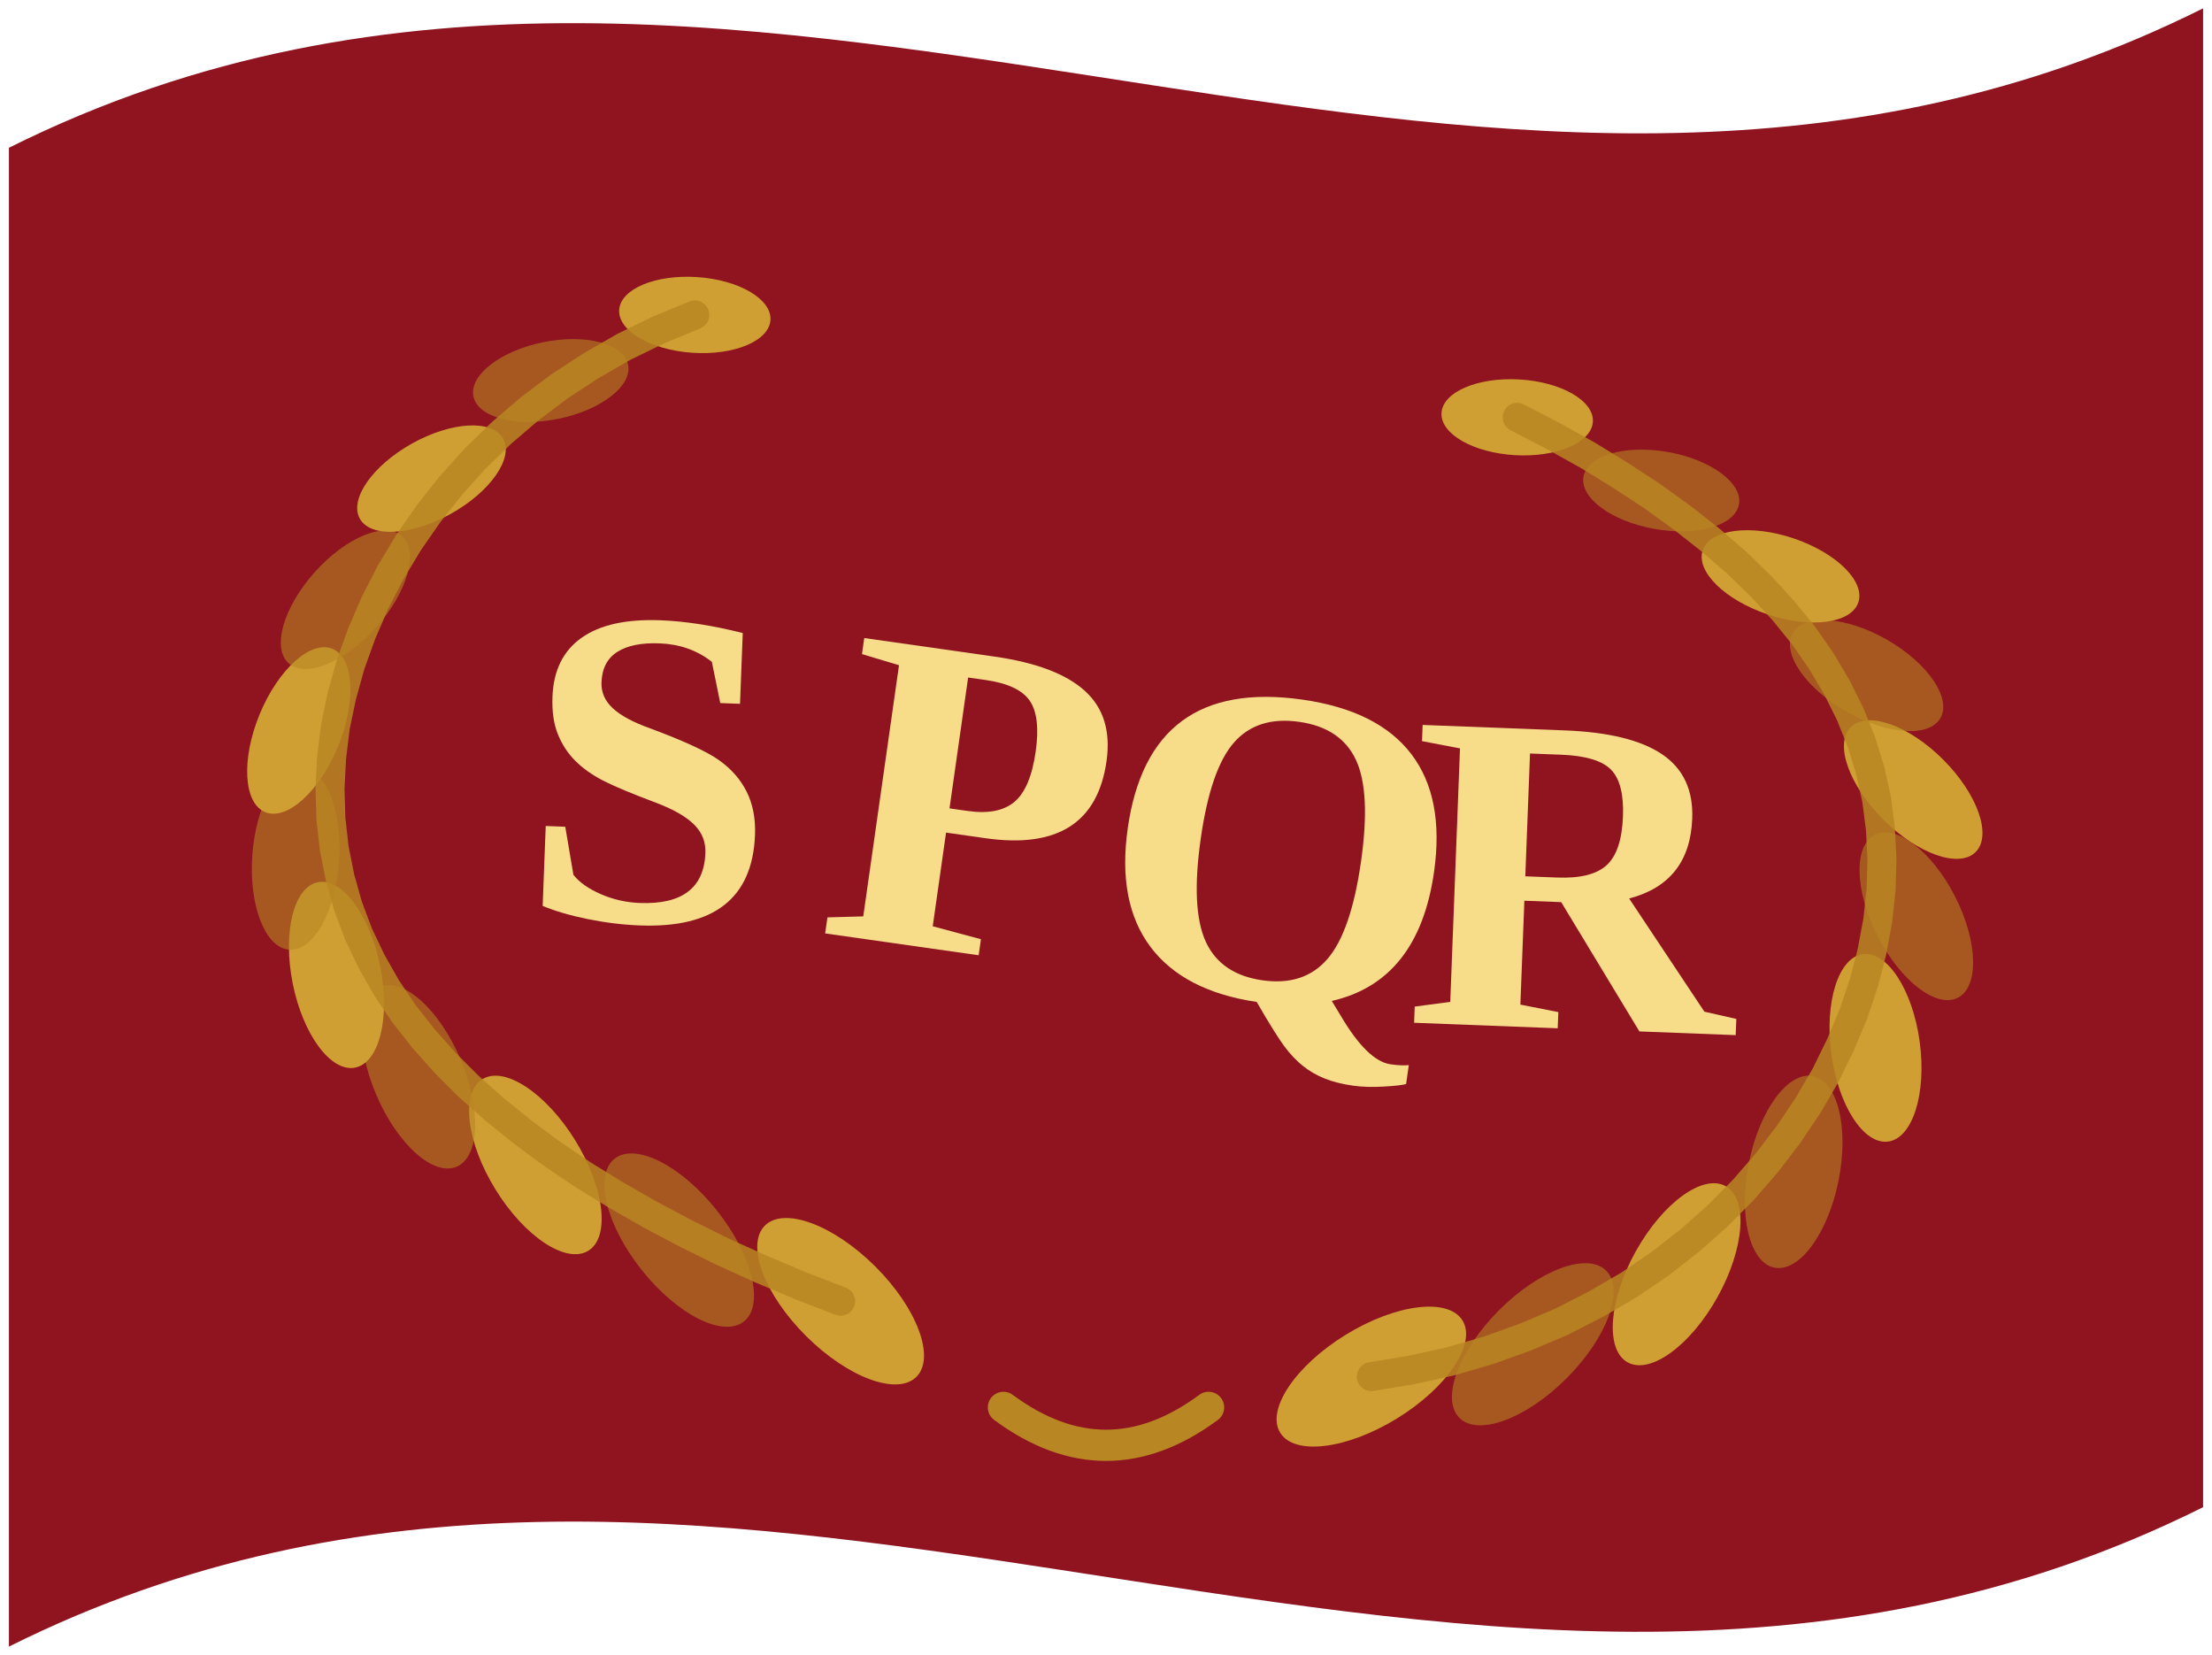
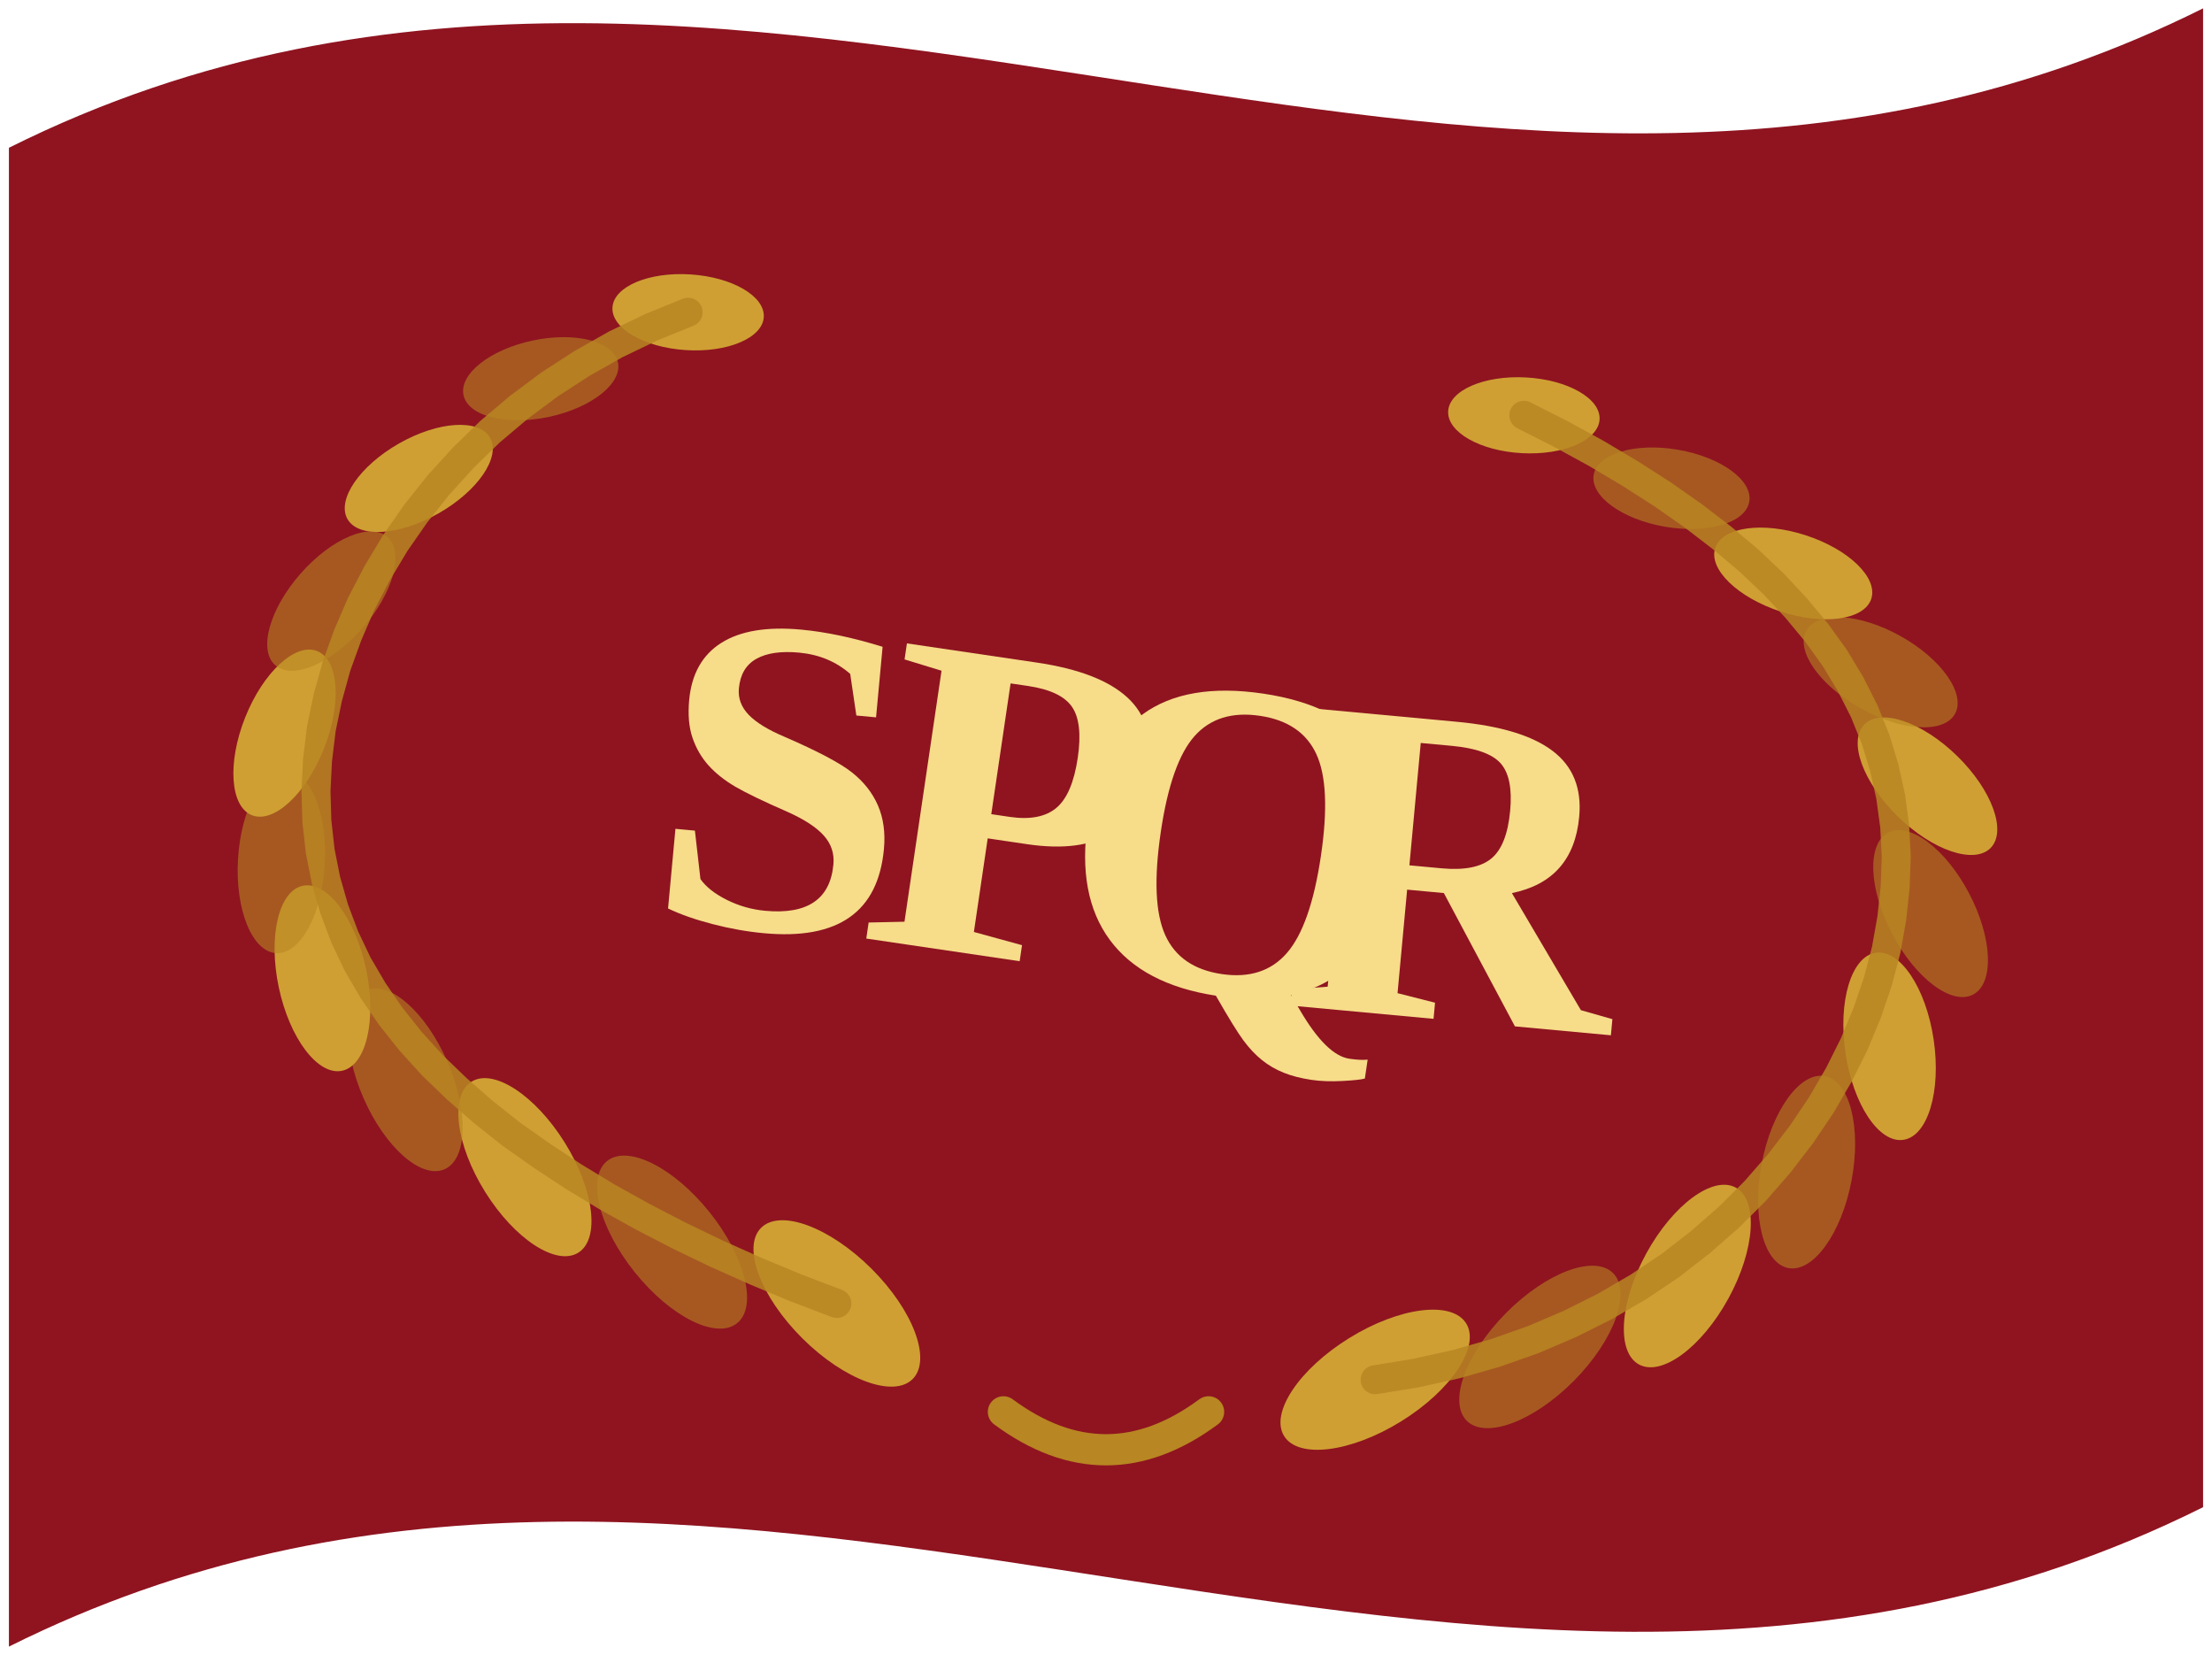
<svg xmlns="http://www.w3.org/2000/svg" viewBox="4 129 992 742" width="992" height="742" role="img" aria-label="Latina">
  <defs>
    <clipPath id="wave">
      <path d="M8,195.25 C178.83,110.03 349.03,140.83 521.26,167.28 C676.47,191.12 833.42,211.85 992,132.75 L992,804.75 C821.17,889.97 650.97,859.17 478.74,832.72 C323.53,808.88 166.58,788.15 8,867.25 Z" />
    </clipPath>
  </defs>
  <path d="M8,195.25 C178.83,110.03 349.03,140.83 521.26,167.28 C676.47,191.12 833.42,211.85 992,132.75 L992,804.75 C821.17,889.97 650.97,859.17 478.74,832.72 C323.53,808.88 166.58,788.15 8,867.25 Z" fill="#8f1420" />
  <g clip-path="url(#wave)">
-     <ellipse rx="48.0" ry="22.0" fill="#cf9f33" transform="translate(619.0 746.2) rotate(148.4)" />
-     <ellipse rx="46.6" ry="21.5" fill="#b8862299" transform="translate(691.4 731.7) rotate(134.9)" />
-     <ellipse rx="45.2" ry="21.0" fill="#cf9f33" transform="translate(755.9 700.3) rotate(119.1)" />
-     <ellipse rx="43.8" ry="20.5" fill="#b8862299" transform="translate(808.4 654.4) rotate(101.4)" />
-     <ellipse rx="42.4" ry="20.0" fill="#cf9f33" transform="translate(845.1 598.8) rotate(82.3)" />
-     <ellipse rx="41.0" ry="19.5" fill="#b8862299" transform="translate(863.4 539.8) rotate(63.0)" />
-     <ellipse rx="39.6" ry="19.0" fill="#cf9f33" transform="translate(862.0 483.0) rotate(45.0)" />
-     <ellipse rx="38.2" ry="18.5" fill="#b8862299" transform="translate(841.1 431.9) rotate(29.9)" />
-     <ellipse rx="36.8" ry="18.0" fill="#cf9f33" transform="translate(802.5 387.4) rotate(18.5)" />
-     <ellipse rx="35.4" ry="17.5" fill="#b8862299" transform="translate(749.0 348.9) rotate(10.1)" />
-     <ellipse rx="34.0" ry="17.0" fill="#cf9f33" transform="translate(684.4 316.1) rotate(3.3)" />
-     <ellipse rx="48.0" ry="22.0" fill="#cf9f33" transform="translate(381.0 712.4) rotate(-135.1)" />
-     <ellipse rx="46.6" ry="21.5" fill="#b8862299" transform="translate(308.6 685.0) rotate(-128.5)" />
-     <ellipse rx="45.2" ry="21.0" fill="#cf9f33" transform="translate(244.1 651.3) rotate(-121.7)" />
-     <ellipse rx="43.8" ry="20.5" fill="#b8862299" transform="translate(191.6 611.8) rotate(-113.1)" />
-     <ellipse rx="42.4" ry="20.0" fill="#cf9f33" transform="translate(154.9 566.1) rotate(-101.4)" />
-     <ellipse rx="41.0" ry="19.5" fill="#b8862299" transform="translate(136.6 513.9) rotate(-86.0)" />
-     <ellipse rx="39.6" ry="19.0" fill="#cf9f33" transform="translate(138.0 456.5) rotate(-67.6)" />
-     <ellipse rx="38.2" ry="18.5" fill="#b8862299" transform="translate(158.9 397.9) rotate(-48.2)" />
-     <ellipse rx="36.8" ry="18.0" fill="#cf9f33" transform="translate(197.5 343.6) rotate(-29.2)" />
-     <ellipse rx="35.4" ry="17.5" fill="#b8862299" transform="translate(251.0 299.6) rotate(-11.6)" />
-     <ellipse rx="34.0" ry="17.0" fill="#cf9f33" transform="translate(315.6 270.2) rotate(3.9)" />
-     <path d="M619.0,746.2 L637.1,743.2 L654.7,739.3 L671.9,734.3 L688.5,728.3 L704.5,721.5 L719.9,713.6 L734.7,705.0 L748.6,695.5 L761.8,685.2 L774.2,674.2 L785.8,662.5 L796.4,650.3 L806.1,637.6 L814.9,624.5 L822.7,611.1 L829.4,597.4 L835.2,583.6 L839.9,569.6 L843.5,555.7 L846.1,541.7 L847.6,527.9 L848.0,514.2 L847.3,500.7 L845.6,487.4 L842.7,474.4 L838.8,461.7 L833.8,449.3 L827.8,437.2 L820.8,425.4 L812.8,413.9 L803.8,402.8 L793.8,391.9 L783.0,381.4 L771.2,371.2 L758.6,361.3 L745.2,351.6 L731.0,342.3 L716.2,333.2 L700.6,324.5 L684.4,316.1" fill="none" stroke="#b88622" stroke-width="13" stroke-linecap="round" opacity="0.85" />
-     <path d="M381.0,712.4 L362.9,705.4 L345.3,698.0 L328.1,690.2 L311.5,682.0 L295.5,673.5 L280.1,664.7 L265.3,655.6 L251.4,646.2 L238.2,636.4 L225.8,626.4 L214.2,616.1 L203.6,605.5 L193.9,594.6 L185.1,583.4 L177.3,571.8 L170.6,560.0 L164.8,547.8 L160.1,535.3 L156.5,522.5 L153.9,509.4 L152.4,496.1 L152.0,482.5 L152.7,468.8 L154.4,454.9 L157.3,441.0 L161.2,427.0 L166.2,413.1 L172.2,399.2 L179.2,385.6 L187.2,372.3 L196.2,359.3 L206.2,346.7 L217.0,334.7 L228.8,323.2 L241.4,312.4 L254.8,302.3 L269.0,293.0 L283.8,284.5 L299.4,276.9 L315.6,270.2" fill="none" stroke="#b88622" stroke-width="13" stroke-linecap="round" opacity="0.85" />
-     <path d="M454,760 Q500,794 546,760" fill="none" stroke="#b88622" stroke-width="14" stroke-linecap="round" />
-     <text x="0" y="0" text-anchor="middle" font-family="Georgia, 'Times New Roman', 'Liberation Serif', serif" font-size="204" font-weight="bold" fill="#f7dc8a" transform="translate(293.0 542.0) rotate(2.2)">S</text>
-     <text x="0" y="0" text-anchor="middle" font-family="Georgia, 'Times New Roman', 'Liberation Serif', serif" font-size="204" font-weight="bold" fill="#f7dc8a" transform="translate(431.0 555.6) rotate(8.1)">P</text>
-     <text x="0" y="0" text-anchor="middle" font-family="Georgia, 'Times New Roman', 'Liberation Serif', serif" font-size="204" font-weight="bold" fill="#f7dc8a" transform="translate(569.0 576.4) rotate(8.1)">Q</text>
-     <text x="0" y="0" text-anchor="middle" font-family="Georgia, 'Times New Roman', 'Liberation Serif', serif" font-size="204" font-weight="bold" fill="#f7dc8a" transform="translate(707.0 590.2) rotate(2.2)">R</text>
+     <ellipse rx="48.0" ry="22.0" fill="#cf9f33" transform="translate(620.7 747.6) rotate(148.3)" />
+     <ellipse rx="46.6" ry="21.5" fill="#b8862299" transform="translate(694.6 732.9) rotate(134.7)" />
+     <ellipse rx="45.2" ry="21.0" fill="#cf9f33" transform="translate(760.7 701.1) rotate(118.7)" />
+     <ellipse rx="43.8" ry="20.5" fill="#b8862299" transform="translate(814.2 654.5) rotate(100.8)" />
+     <ellipse rx="42.4" ry="20.0" fill="#cf9f33" transform="translate(851.4 598.1) rotate(81.6)" />
+     <ellipse rx="41.0" ry="19.5" fill="#b8862299" transform="translate(869.8 538.6) rotate(62.3)" />
+     <ellipse rx="39.6" ry="19.0" fill="#cf9f33" transform="translate(868.4 481.5) rotate(44.3)" />
+     <ellipse rx="38.2" ry="18.5" fill="#b8862299" transform="translate(847.4 430.4) rotate(29.3)" />
+     <ellipse rx="36.8" ry="18.0" fill="#cf9f33" transform="translate(808.2 386.1) rotate(18.0)" />
+     <ellipse rx="35.4" ry="17.5" fill="#b8862299" transform="translate(753.6 347.9) rotate(9.8)" />
+     <ellipse rx="34.0" ry="17.0" fill="#cf9f33" transform="translate(687.4 315.2) rotate(3.1)" />
+     <ellipse rx="48.0" ry="22.0" fill="#cf9f33" transform="translate(379.3 713.4) rotate(-135.1)" />
+     <ellipse rx="46.6" ry="21.5" fill="#b8862299" transform="translate(305.4 685.9) rotate(-128.7)" />
+     <ellipse rx="45.2" ry="21.0" fill="#cf9f33" transform="translate(239.4 652.3) rotate(-122.0)" />
+     <ellipse rx="43.8" ry="20.5" fill="#b8862299" transform="translate(185.8 613.1) rotate(-113.6)" />
+     <ellipse rx="42.4" ry="20.0" fill="#cf9f33" transform="translate(148.6 567.6) rotate(-102.0)" />
+     <ellipse rx="41.0" ry="19.5" fill="#b8862299" transform="translate(130.2 515.4) rotate(-86.7)" />
+     <ellipse rx="39.6" ry="19.0" fill="#cf9f33" transform="translate(131.6 457.7) rotate(-68.3)" />
+     <ellipse rx="38.2" ry="18.5" fill="#b8862299" transform="translate(152.6 398.5) rotate(-48.8)" />
+     <ellipse rx="36.8" ry="18.0" fill="#cf9f33" transform="translate(191.8 343.5) rotate(-29.7)" />
+     <ellipse rx="35.4" ry="17.5" fill="#b8862299" transform="translate(246.5 298.8) rotate(-12.0)" />
+     <ellipse rx="34.0" ry="17.0" fill="#cf9f33" transform="translate(312.6 269.0) rotate(3.7)" />
+     <path d="M620.7,747.6 L639.1,744.6 L657.1,740.6 L674.6,735.6 L691.6,729.6 L708.0,722.6 L723.8,714.7 L738.9,705.9 L753.2,696.3 L766.7,685.8 L779.4,674.7 L791.2,662.9 L802.0,650.5 L811.9,637.6 L820.8,624.4 L828.7,610.8 L835.6,597.0 L841.4,583.0 L846.2,568.9 L849.9,554.8 L852.4,540.7 L853.9,526.8 L854.4,513.0 L853.7,499.5 L851.9,486.2 L849.0,473.1 L845.1,460.4 L840.1,448.0 L834.0,435.9 L826.9,424.1 L818.7,412.7 L809.5,401.6 L799.4,390.8 L788.3,380.3 L776.3,370.2 L763.4,360.3 L749.7,350.7 L735.2,341.4 L719.9,332.3 L704.0,323.6 L687.4,315.2" fill="none" stroke="#b88622" stroke-width="13" stroke-linecap="round" opacity="0.85" />
+     <path d="M379.3,713.4 L360.9,706.4 L342.9,698.9 L325.4,691.1 L308.4,682.9 L292.0,674.4 L276.2,665.6 L261.2,656.5 L246.9,647.1 L233.3,637.5 L220.7,627.5 L208.9,617.2 L198.0,606.7 L188.1,595.8 L179.2,584.6 L171.3,573.1 L164.4,561.3 L158.6,549.1 L153.9,536.6 L150.2,523.7 L147.6,510.6 L146.1,497.2 L145.7,483.6 L146.4,469.8 L148.1,455.8 L151.0,441.8 L154.9,427.7 L160.0,413.6 L166.0,399.7 L173.2,385.9 L181.3,372.4 L190.5,359.2 L200.6,346.5 L211.7,334.3 L223.7,322.6 L236.6,311.7 L250.4,301.4 L264.9,292.0 L280.1,283.4 L296.1,275.7 L312.6,269.0" fill="none" stroke="#b88622" stroke-width="13" stroke-linecap="round" opacity="0.85" />
+     <path d="M454,762 Q500,796 546,762" fill="none" stroke="#b88622" stroke-width="14" stroke-linecap="round" />
+     <text x="0" y="0" text-anchor="middle" font-family="Georgia, 'Times New Roman', 'Liberation Serif', serif" font-size="204" font-weight="bold" fill="#f7dc8a" transform="translate(348.8 545.6) rotate(5.3)">S</text>
+     <text x="0" y="0" text-anchor="middle" font-family="Georgia, 'Times New Roman', 'Liberation Serif', serif" font-size="204" font-weight="bold" fill="#f7dc8a" transform="translate(449.4 558.2) rotate(8.4)">P</text>
+     <text x="0" y="0" text-anchor="middle" font-family="Georgia, 'Times New Roman', 'Liberation Serif', serif" font-size="204" font-weight="bold" fill="#f7dc8a" transform="translate(550.7 573.6) rotate(8.4)">Q</text>
+     <text x="0" y="0" text-anchor="middle" font-family="Georgia, 'Times New Roman', 'Liberation Serif', serif" font-size="204" font-weight="bold" fill="#f7dc8a" transform="translate(651.3 586.2) rotate(5.3)">R</text>
  </g>
</svg>
